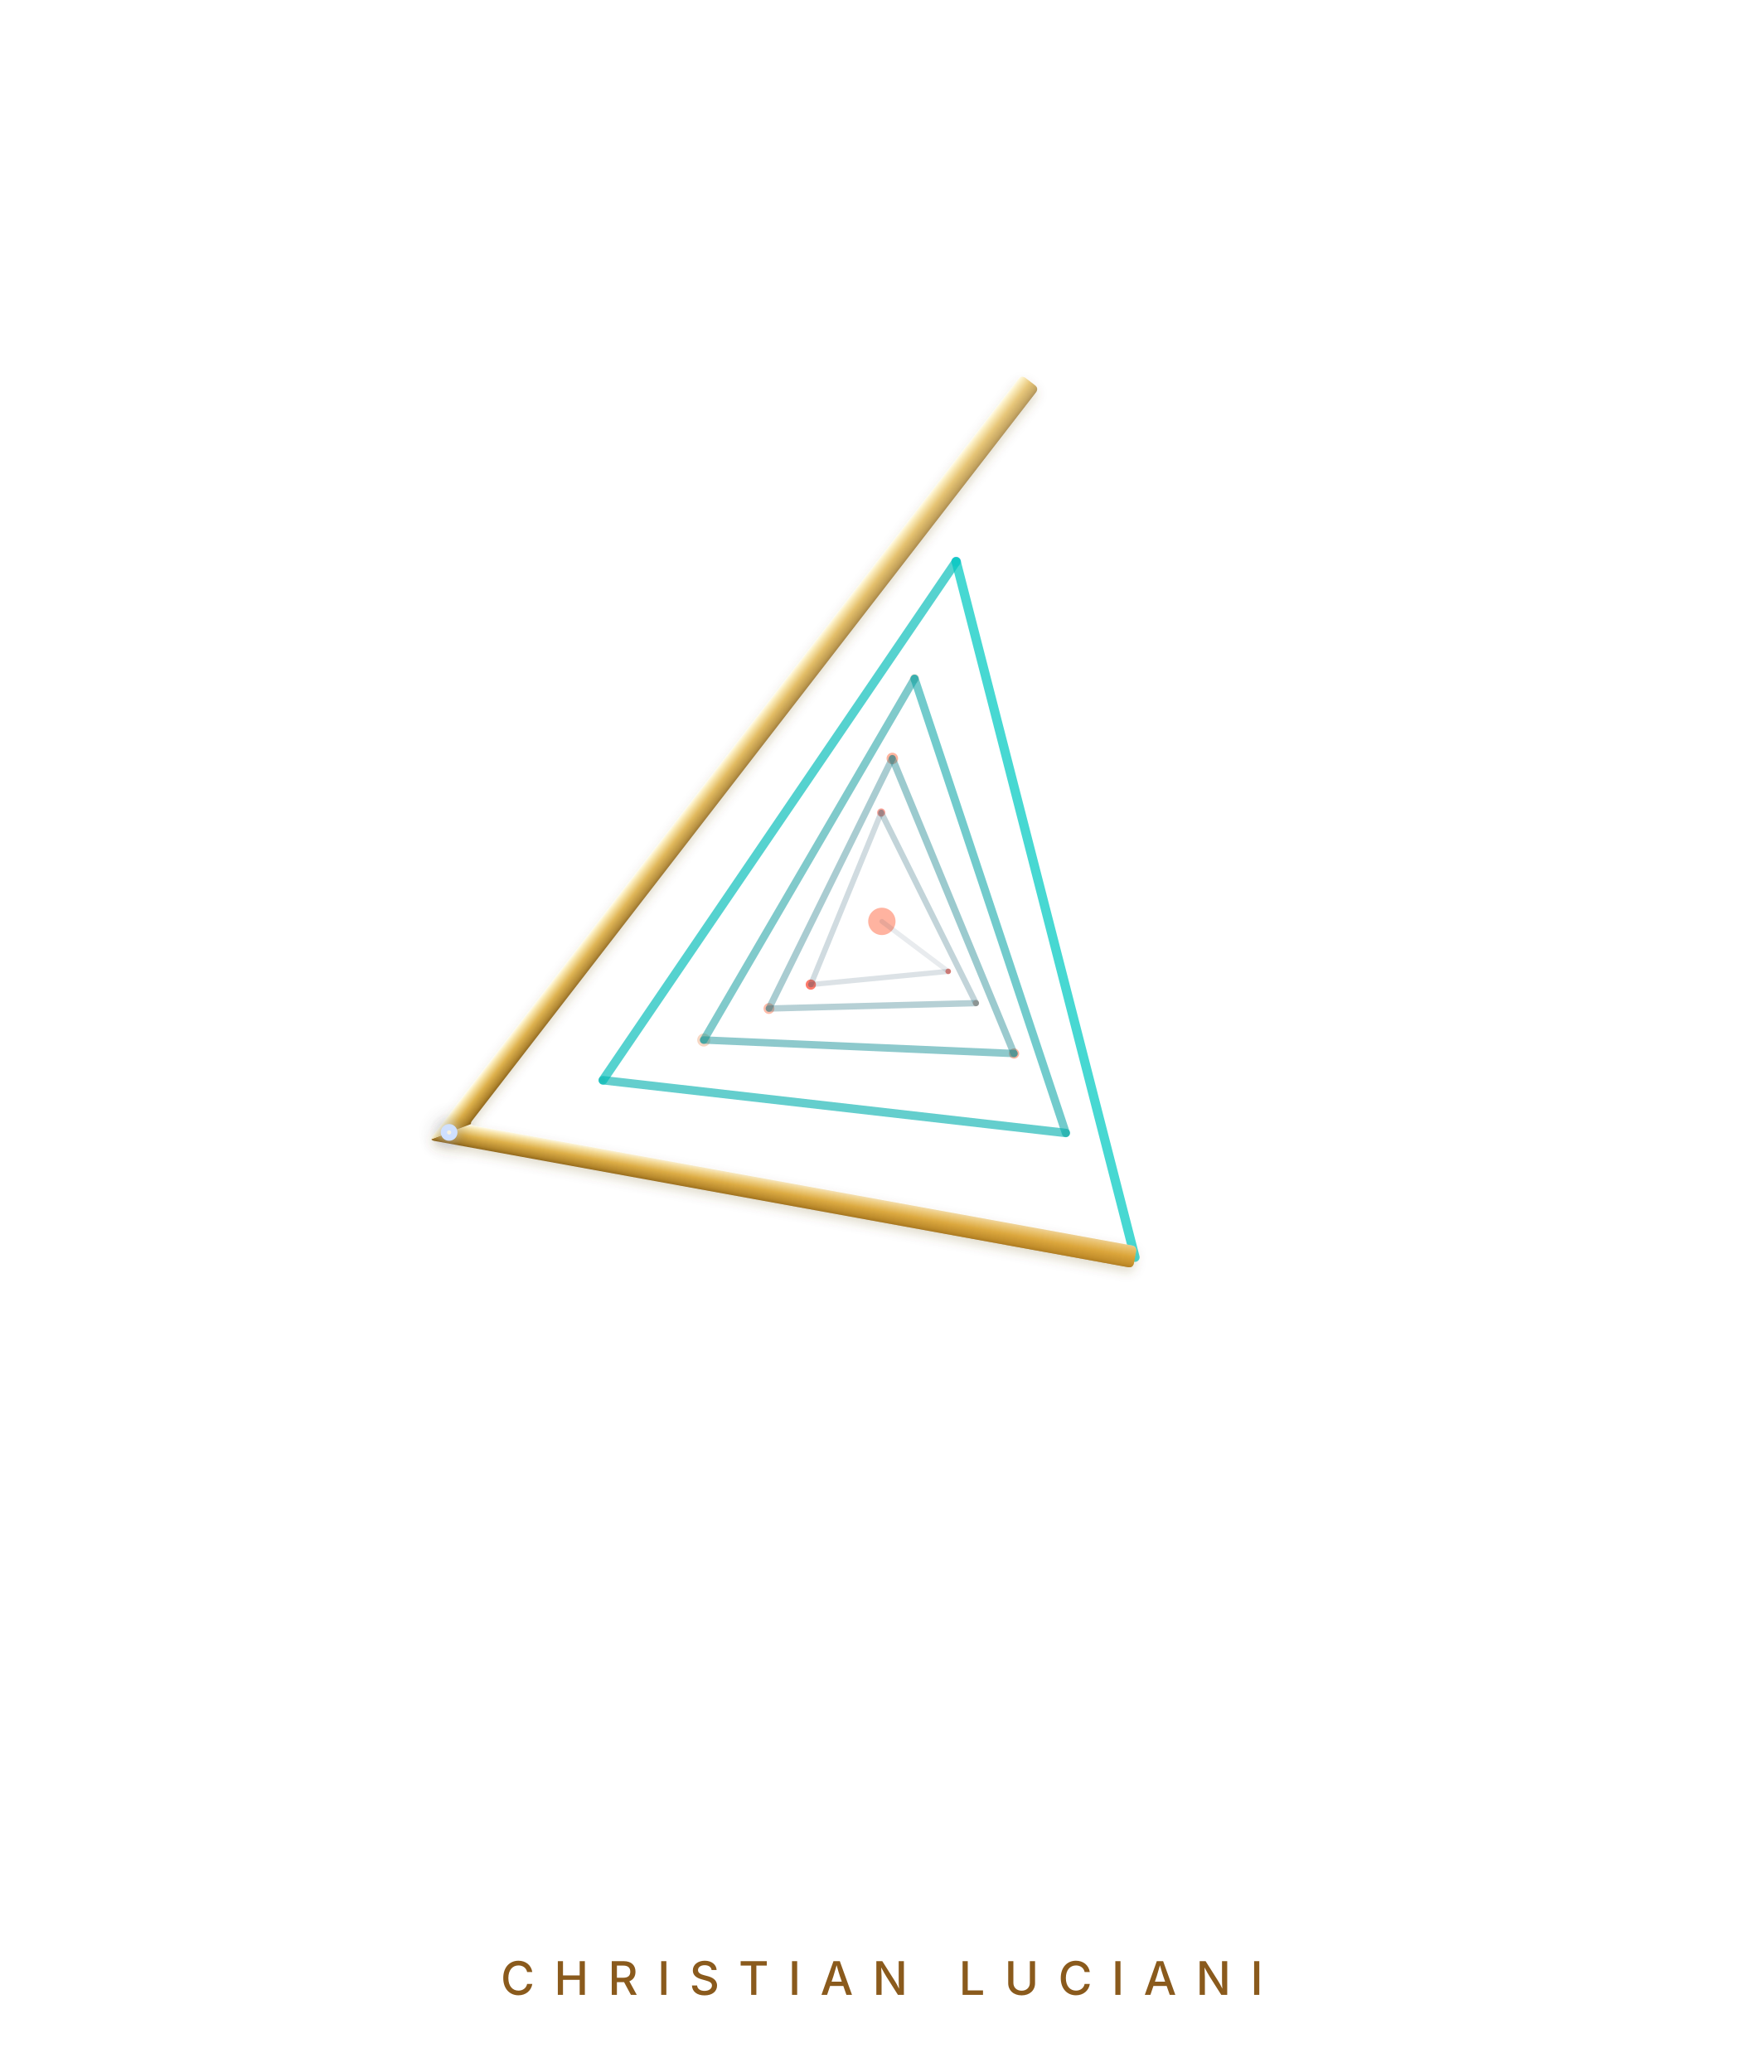
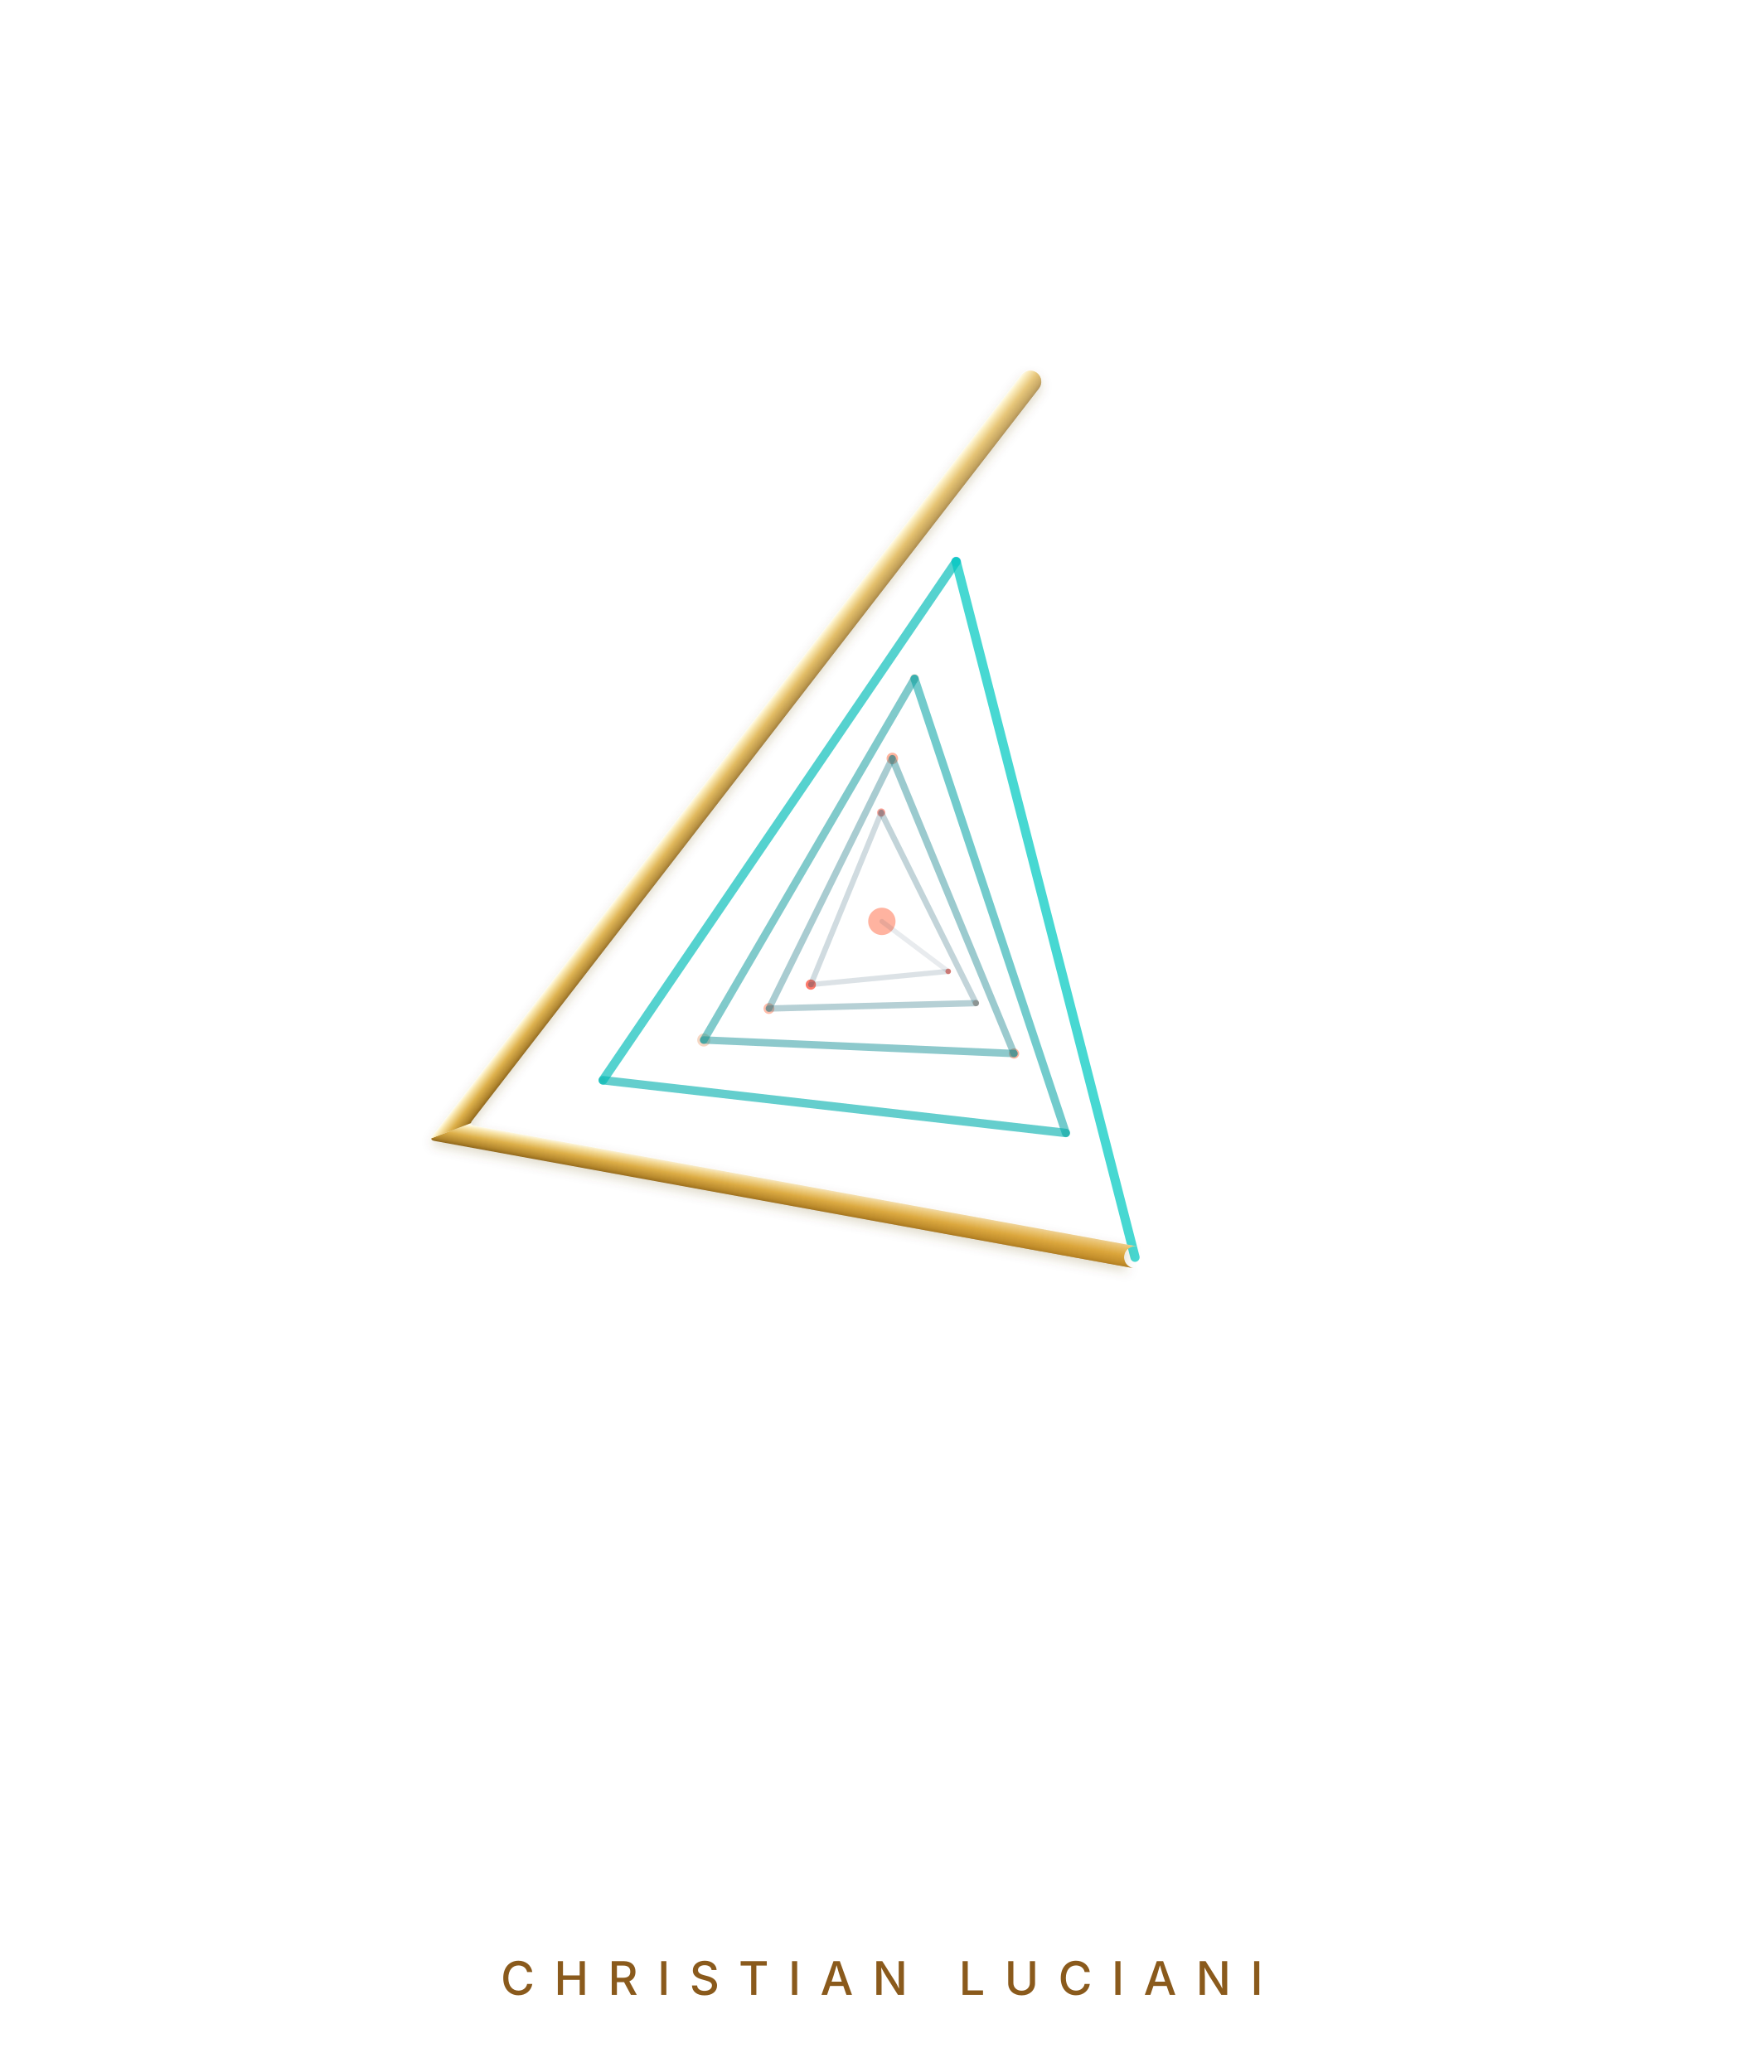
<svg xmlns="http://www.w3.org/2000/svg" viewBox="0 0 800 940" width="800" height="940" role="img" aria-label="Logo: triángulo espiral de conocimiento con nodos en cada vértice y una C final de Christian">
  <defs>
    <radialGradient id="halo-star" cx="50%" cy="50%" r="50%">
      <stop offset="0%" stop-color="currentColor" stop-opacity="0.28" />
      <stop offset="30%" stop-color="currentColor" stop-opacity="0.09" />
      <stop offset="65%" stop-color="currentColor" stop-opacity="0.02" />
      <stop offset="100%" stop-color="currentColor" stop-opacity="0" />
    </radialGradient>
    <radialGradient id="halo-nova" cx="50%" cy="50%" r="50%">
      <stop offset="0%" stop-color="currentColor" stop-opacity="0.16" />
      <stop offset="40%" stop-color="currentColor" stop-opacity="0.05" />
      <stop offset="75%" stop-color="currentColor" stop-opacity="0.01" />
      <stop offset="100%" stop-color="currentColor" stop-opacity="0" />
    </radialGradient>
    <filter id="halo-blur" x="-80%" y="-80%" width="260%" height="260%">
      <feGaussianBlur stdDeviation="8" />
    </filter>
  </defs>
  <defs>
    <linearGradient id="c-perp-1" gradientUnits="userSpaceOnUse" x1="515.71" y1="565.45" x2="513.92" y2="575.29">
      <stop offset="0%" stop-color="#fffbe6" />
      <stop offset="16%" stop-color="#f8e4a8" />
      <stop offset="50%" stop-color="#ddb04a" />
      <stop offset="84%" stop-color="#b1852c" />
      <stop offset="100%" stop-color="#8f661c" />
    </linearGradient>
    <linearGradient id="c-perp-2" gradientUnits="userSpaceOnUse" x1="463.36" y1="170.09" x2="471.27" y2="176.21">
      <stop offset="0%" stop-color="#fffbe6" />
      <stop offset="16%" stop-color="#f8e4a8" />
      <stop offset="50%" stop-color="#ddb04a" />
      <stop offset="84%" stop-color="#b1852c" />
      <stop offset="100%" stop-color="#8f661c" />
    </linearGradient>
    <linearGradient id="c-tint-1" gradientUnits="userSpaceOnUse" x1="515.71" y1="565.45" x2="212.7" y2="510.29">
      <stop offset="0%" stop-color="#d99a2b" stop-opacity="0.5" />
      <stop offset="100%" stop-color="#d99a2b" stop-opacity="0" />
    </linearGradient>
    <linearGradient id="c-tint-2" gradientUnits="userSpaceOnUse" x1="212.7" y1="510.29" x2="471.27" y2="176.21">
      <stop offset="0%" stop-color="#fffbe6" stop-opacity="0" />
      <stop offset="100%" stop-color="#fffbe6" stop-opacity="0.32" />
    </linearGradient>
    <clipPath id="c-clip-1">
-       <path d="M -916.795 943.241 L 1324.211 84.235 L 1753.714 1204.738 L -487.292 2063.744 Z" />
+       <path d="M -916.938 942.868 L 1324.068 83.862 L 1753.571 1204.365 L -487.436 2063.371 Z" />
    </clipPath>
    <clipPath id="c-clip-2">
-       <path d="M -916.795 943.241 L 1324.211 84.235 L 894.708 -1036.268 L -1346.298 -177.262 Z" />
+       <path d="M -916.938 942.868 L 1324.068 83.862 L 894.565 -1036.641 L -1346.441 -177.636 Z" />
    </clipPath>
-     <filter id="c-node-glow" x="-200%" y="-200%" width="500%" height="500%">
-       <feGaussianBlur stdDeviation="1.6" />
-     </filter>
    <filter id="c-shadow" x="-15%" y="-15%" width="130%" height="130%">
      <feDropShadow dx="0" dy="2.2" stdDeviation="2.4" flood-color="#6b5218" flood-opacity="0.2" />
    </filter>
  </defs>
  <g id="logo-star-0" data-name="star 0">
    <circle cx="400" cy="418" r="6.2" fill="#ffb3a0" opacity="1" />
  </g>
  <g id="logo-star-1" data-name="star 1">
    <circle cx="430.1" cy="440.68" r="1.27" fill="#ff6f5e" opacity="0.79" />
  </g>
  <g id="logo-star-2" data-name="star 2">
    <circle cx="367.77" cy="446.68" r="2.32" fill="#ff6f5e" opacity="0.92" />
  </g>
  <g id="logo-star-3" data-name="star 3">
    <circle cx="399.71" cy="368.62" r="1.86" fill="#ff6f5e" opacity="0.64" />
  </g>
  <g id="logo-star-4" data-name="star 4">
    <circle cx="442.66" cy="455.09" r="1.41" fill="#ffb49e" opacity="0.76" />
  </g>
  <g id="logo-star-5" data-name="star 5">
    <circle cx="348.78" cy="457.54" r="2.46" fill="#ffb49e" opacity="0.89" />
  </g>
  <g id="logo-star-6" data-name="star 6">
    <circle cx="404.74" cy="344.08" r="2.61" fill="#ffb49e" opacity="1" />
  </g>
  <g id="logo-star-7" data-name="star 7">
    <circle cx="459.96" cy="477.96" r="2.32" fill="#ffb49e" opacity="1" />
  </g>
  <g id="logo-star-8" data-name="star 8">
    <circle cx="319.22" cy="471.81" r="2.97" fill="#f6d7c4" opacity="1" />
  </g>
  <g id="logo-star-9" data-name="star 9">
    <circle cx="414.82" cy="307.88" r="2.14" fill="#f6d7c4" opacity="0.58" />
  </g>
  <g id="logo-star-10" data-name="star 10">
    <circle cx="483.44" cy="513.99" r="1.68" fill="#f6d7c4" opacity="0.7" />
  </g>
  <g id="logo-star-11" data-name="star 11">
    <circle cx="273.49" cy="490.06" r="1.23" fill="#f6d7c4" opacity="0.82" />
  </g>
  <g id="logo-star-12" data-name="star 12">
    <circle cx="433.7" cy="254.78" r="2.27" fill="#cfe0ff" opacity="0.95" />
  </g>
  <g id="logo-star-13" data-name="star 13">
  </g>
  <g id="logo-star-14" data-name="star 14">
  </g>
  <g id="logo-star-15" data-name="star 15">
  </g>
  <g id="logo-spiral" data-name="Spiral" stroke-linecap="round" fill="none">
    <line x1="400" y1="418" x2="430.1" y2="440.68" stroke="rgb(22,50,79)" stroke-width="2.2" opacity="0.1" />
    <line x1="430.1" y1="440.68" x2="367.77" y2="446.68" stroke="rgb(20,63,88)" stroke-width="2.367" opacity="0.152" />
    <line x1="367.77" y1="446.68" x2="399.71" y2="368.62" stroke="rgb(18,75,98)" stroke-width="2.533" opacity="0.203" />
    <line x1="399.71" y1="368.62" x2="442.66" y2="455.09" stroke="rgb(17,88,107)" stroke-width="2.7" opacity="0.255" />
    <line x1="442.66" y1="455.09" x2="348.78" y2="457.54" stroke="rgb(15,100,117)" stroke-width="2.867" opacity="0.307" />
    <line x1="348.78" y1="457.54" x2="404.74" y2="344.08" stroke="rgb(13,113,126)" stroke-width="3.033" opacity="0.358" />
    <line x1="404.74" y1="344.08" x2="459.96" y2="477.96" stroke="rgb(11,126,136)" stroke-width="3.2" opacity="0.41" />
    <line x1="459.96" y1="477.96" x2="319.22" y2="471.81" stroke="rgb(9,138,145)" stroke-width="3.367" opacity="0.462" />
    <line x1="319.22" y1="471.81" x2="414.82" y2="307.88" stroke="rgb(7,151,154)" stroke-width="3.533" opacity="0.513" />
    <line x1="414.82" y1="307.88" x2="483.44" y2="513.99" stroke="rgb(6,163,164)" stroke-width="3.7" opacity="0.565" />
    <line x1="483.44" y1="513.99" x2="273.49" y2="490.06" stroke="rgb(4,176,173)" stroke-width="3.867" opacity="0.617" />
    <line x1="273.49" y1="490.06" x2="433.7" y2="254.78" stroke="rgb(2,188,183)" stroke-width="4.033" opacity="0.668" />
    <line x1="433.7" y1="254.78" x2="514.82" y2="570.37" stroke="rgb(0,201,192)" stroke-width="4.2" opacity="0.72" />
  </g>
  <g id="logo-c-triespiral" data-name="C TriSpiral" filter="url(#c-shadow)">
    <g clip-path="url(#c-clip-1)">
-       <path d="M 513.352 565.019 L 215.059 510.722 Q 212.697 510.292 214.166 508.394 L 469.8 178.105 Q 471.269 176.207 469.371 174.738 L 465.259 171.555 Q 463.361 170.086 461.892 171.984 L 196.187 515.286 Q 194.718 517.184 197.079 517.614 L 511.561 574.858 Q 513.922 575.287 514.352 572.926 L 515.283 567.81 Q 515.713 565.449 513.352 565.019 Z" fill="url(#c-perp-1)" />
-       <path d="M 513.352 565.019 L 215.059 510.722 Q 212.697 510.292 214.166 508.394 L 469.8 178.105 Q 471.269 176.207 469.371 174.738 L 465.259 171.555 Q 463.361 170.086 461.892 171.984 L 196.187 515.286 Q 194.718 517.184 197.079 517.614 L 511.561 574.858 Q 513.922 575.287 514.352 572.926 L 515.283 567.81 Q 515.713 565.449 513.352 565.019 Z" fill="url(#c-tint-1)" />
+       <path d="M 515.713 565.449 L 215.059 510.722 Q 212.697 510.292 214.166 508.394 L 471.269 176.207 A 5 5 0 0 0 463.361 170.086 L 196.187 515.286 Q 194.718 517.184 197.079 517.614 L 513.922 575.287 A 5 5 0 0 1 515.713 565.449 Z" fill="url(#c-perp-1)" />
+       <path d="M 515.713 565.449 L 215.059 510.722 Q 212.697 510.292 214.166 508.394 L 471.269 176.207 A 5 5 0 0 0 463.361 170.086 L 196.187 515.286 Q 194.718 517.184 197.079 517.614 L 513.922 575.287 A 5 5 0 0 1 515.713 565.449 Z" fill="url(#c-tint-1)" />
    </g>
    <g clip-path="url(#c-clip-2)">
-       <path d="M 513.352 565.019 L 215.059 510.722 Q 212.697 510.292 214.166 508.394 L 469.8 178.105 Q 471.269 176.207 469.371 174.738 L 465.259 171.555 Q 463.361 170.086 461.892 171.984 L 196.187 515.286 Q 194.718 517.184 197.079 517.614 L 511.561 574.858 Q 513.922 575.287 514.352 572.926 L 515.283 567.81 Q 515.713 565.449 513.352 565.019 Z" fill="url(#c-perp-2)" />
-       <path d="M 513.352 565.019 L 215.059 510.722 Q 212.697 510.292 214.166 508.394 L 469.8 178.105 Q 471.269 176.207 469.371 174.738 L 465.259 171.555 Q 463.361 170.086 461.892 171.984 L 196.187 515.286 Q 194.718 517.184 197.079 517.614 L 511.561 574.858 Q 513.922 575.287 514.352 572.926 L 515.283 567.81 Q 515.713 565.449 513.352 565.019 Z" fill="url(#c-tint-2)" />
-     </g>
-     <g id="logo-c-node" data-name="C node">
-       <circle cx="203.71" cy="513.74" r="14" fill="url(#halo-star)" color="#cfe0ff" />
-       <circle cx="203.71" cy="513.74" r="5" fill="#cfe0ff" opacity="0.28" filter="url(#c-node-glow)" />
-       <circle cx="203.71" cy="513.74" r="3.8" fill="#cfe0ff" />
-       <circle cx="203.71" cy="513.74" r="0.95" fill="#fff6dc" opacity="0.85" />
+       <path d="M 515.713 565.449 L 215.059 510.722 Q 212.697 510.292 214.166 508.394 L 471.269 176.207 A 5 5 0 0 0 463.361 170.086 L 196.187 515.286 Q 194.718 517.184 197.079 517.614 L 513.922 575.287 A 5 5 0 0 1 515.713 565.449 Z" fill="url(#c-perp-2)" />
+       <path d="M 515.713 565.449 L 215.059 510.722 Q 212.697 510.292 214.166 508.394 L 471.269 176.207 A 5 5 0 0 0 463.361 170.086 L 196.187 515.286 Q 194.718 517.184 197.079 517.614 L 513.922 575.287 A 5 5 0 0 1 515.713 565.449 Z" fill="url(#c-tint-2)" />
    </g>
  </g>
  <g id="logo-typography" data-name="Typography" font-family="ui-sans-serif,system-ui,-apple-system,'Segoe UI',sans-serif" font-size="21" font-weight="500" fill="#8a5a1c" letter-spacing="8.82">
    <text x="400" y="905" text-anchor="middle">CHRISTIAN LUCIANI</text>
  </g>
</svg>
